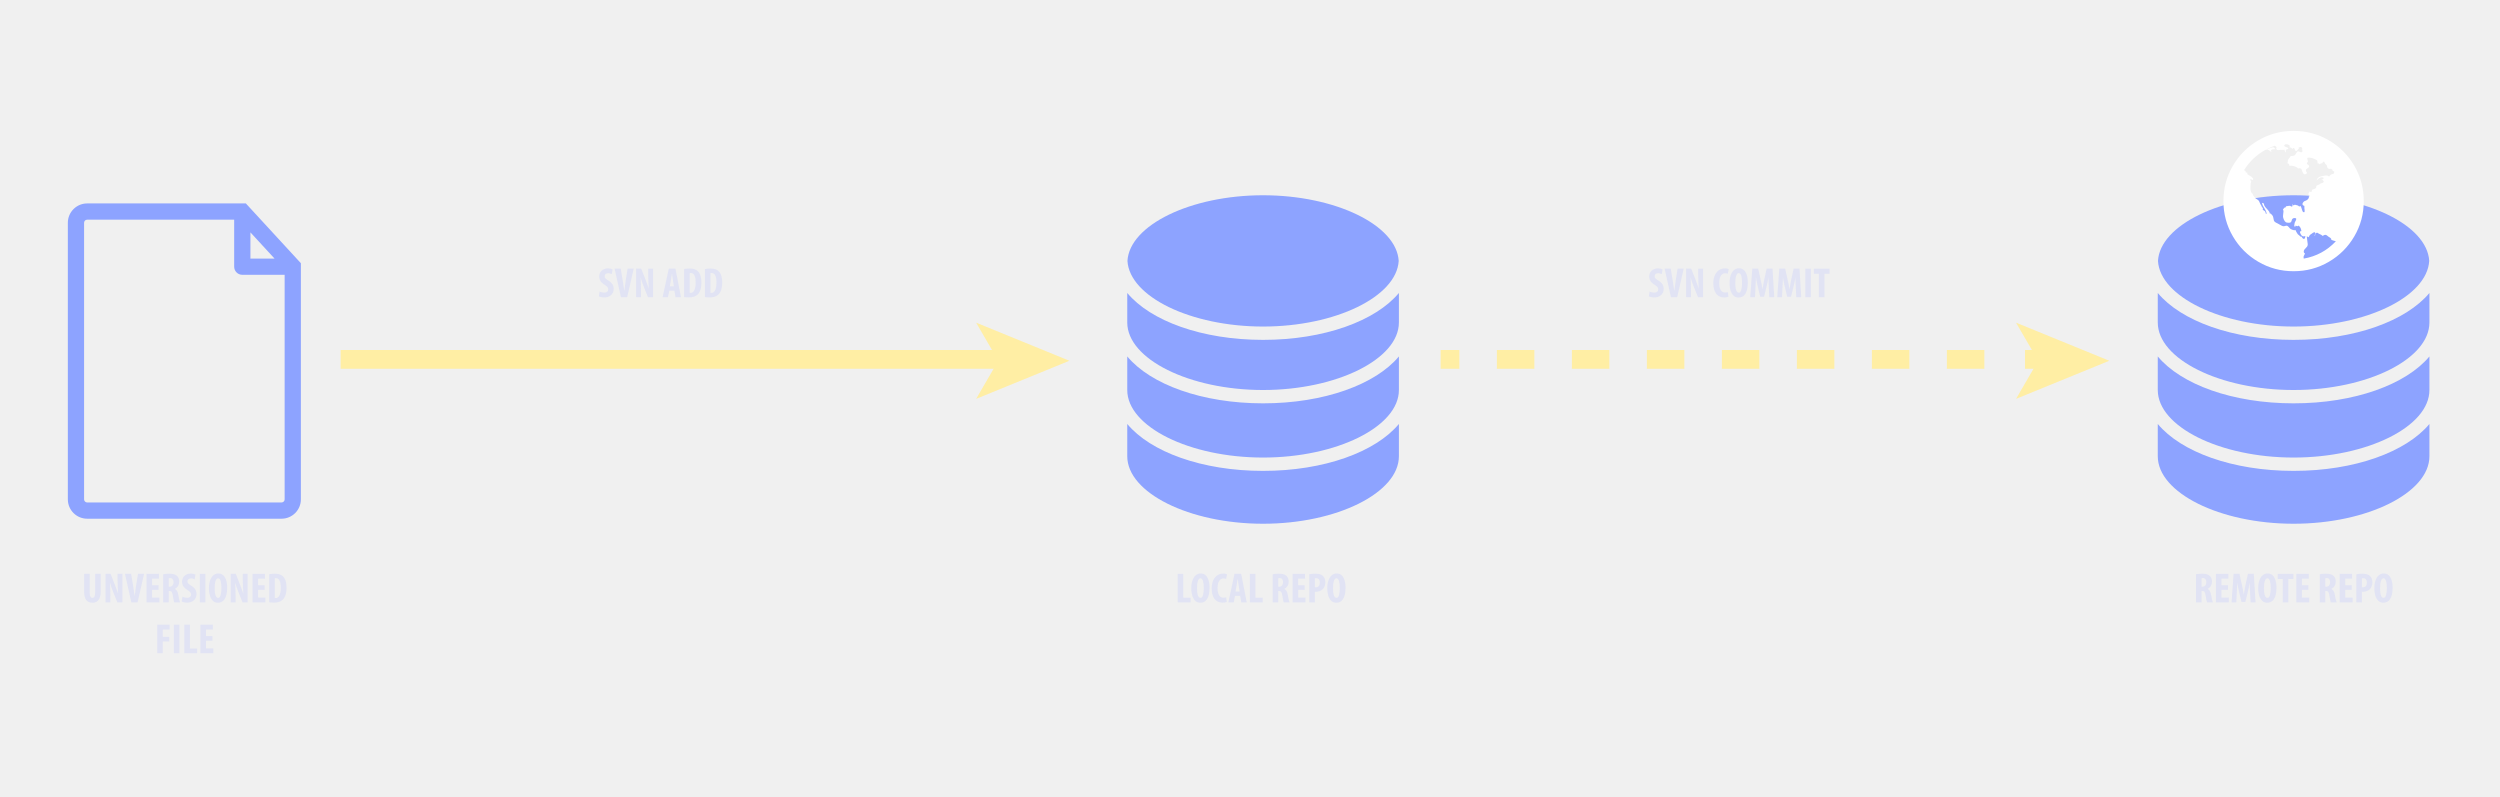
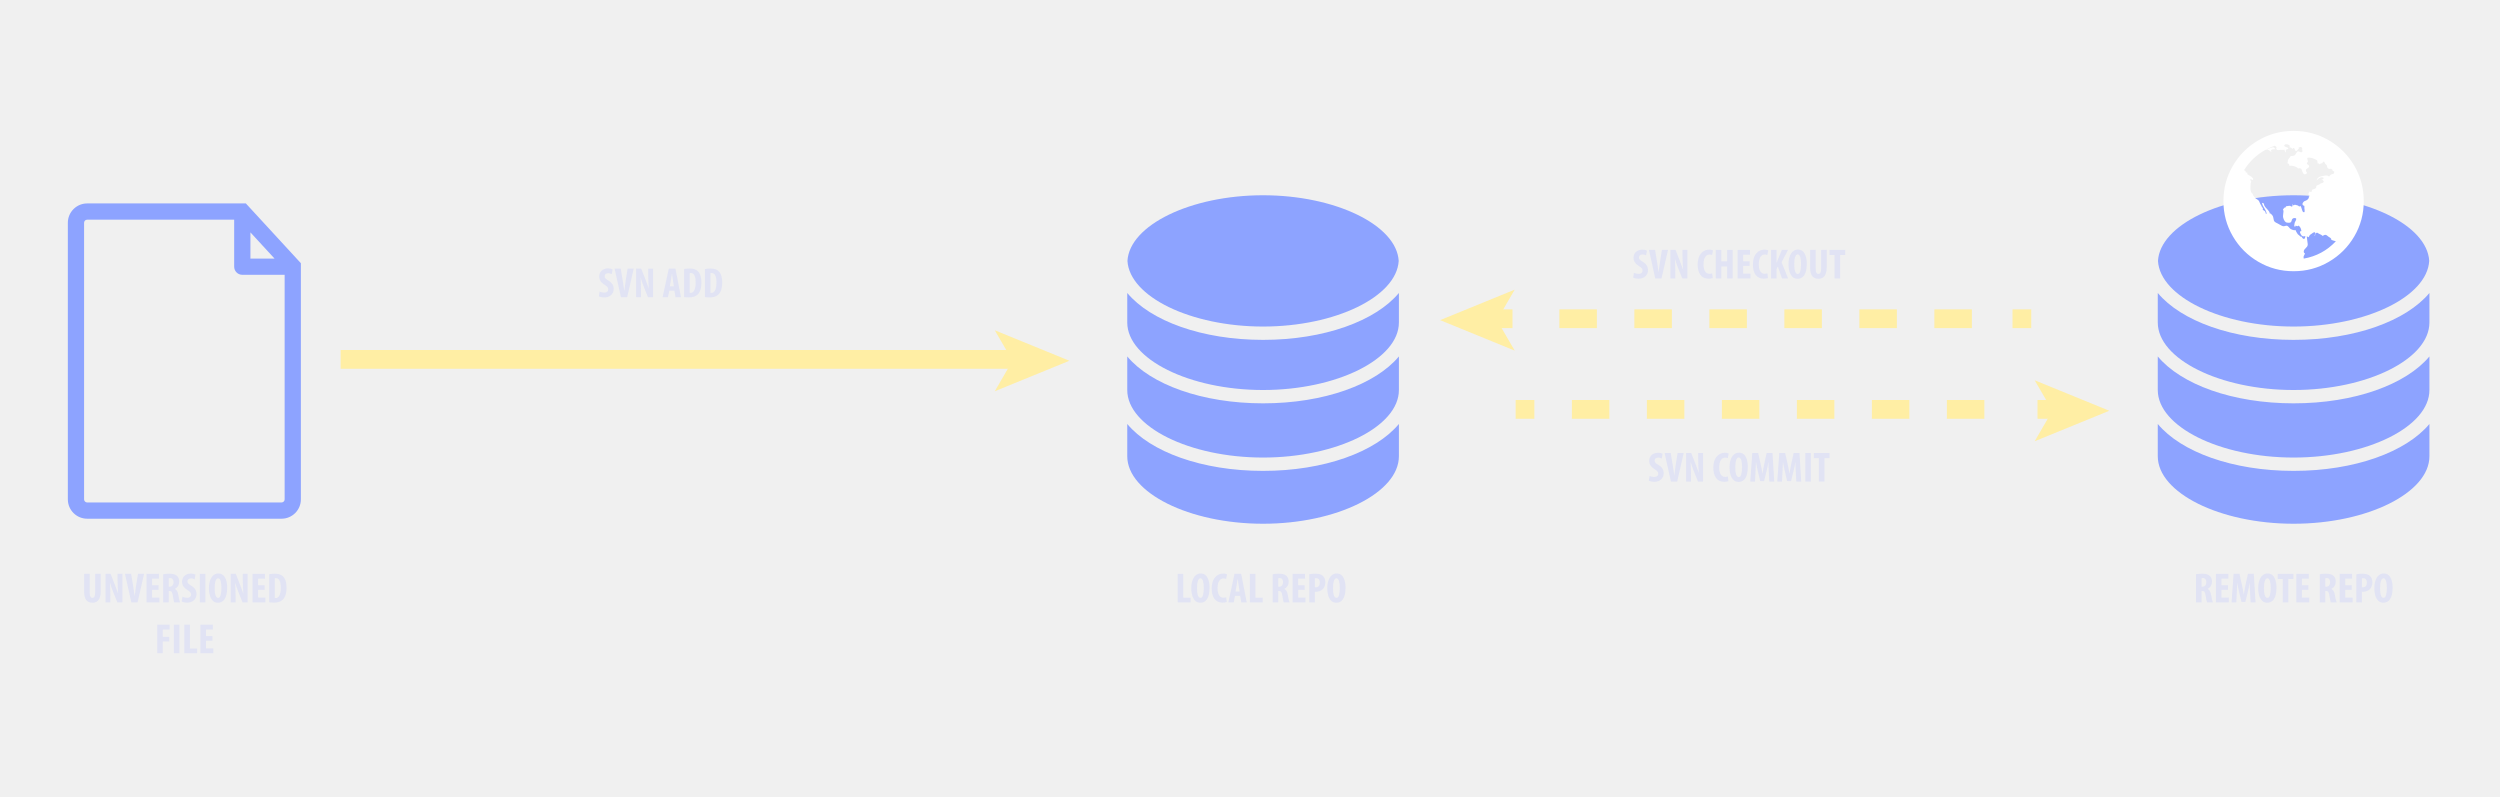
<svg xmlns="http://www.w3.org/2000/svg" version="1.1" id="Layer_1" x="0px" y="0px" width="800px" height="255px" viewBox="0 0 800 255" enable-background="new 0 0 800 255" xml:space="preserve">
  <path fill="#8DA3FF" d="M78.674,65.098H27.896c-3.409,0-6.186,2.778-6.186,6.188v88.513c0,3.415,2.777,6.189,6.186,6.189h62.197  c3.413,0,6.187-2.774,6.187-6.189V84.229L78.674,65.098z M80.134,74.357l7.717,8.387h-7.717V74.357z M91.085,159.8  c0,0.544-0.447,0.991-0.994,0.991H27.896c-0.547,0-0.99-0.447-0.99-0.991V71.286c0-0.547,0.443-0.99,0.99-0.99h47.04v15.047  c0,1.433,1.167,2.595,2.6,2.595h13.549V159.8z" />
  <g>
    <g>
      <path fill="#8DA3FF" d="M733.95,62.483c23.157,0,42.738,9.561,43.4,21.005c-0.662,11.444-20.243,21.007-43.4,21.007    s-42.735-9.561-43.399-21.007C691.215,72.043,710.793,62.483,733.95,62.483z" />
      <path fill="#8DA3FF" d="M777.414,146c0,11.707-19.901,21.598-43.464,21.598c-23.56,0-43.462-9.891-43.462-21.598v-10.328    c7.441,8.934,23.897,15.011,43.462,15.011c19.565,0,36.022-6.078,43.464-15.011V146L777.414,146z" />
      <path fill="#8DA3FF" d="M777.414,124.819c0,11.707-19.901,21.599-43.464,21.599c-23.56,0-43.462-9.892-43.462-21.599v-10.758    c7.441,8.933,23.897,15.008,43.462,15.008c19.565,0,36.022-6.079,43.464-15.008V124.819L777.414,124.819z" />
      <path fill="#8DA3FF" d="M777.414,103.204c0,11.708-19.901,21.598-43.464,21.598c-23.56,0-43.462-9.89-43.462-21.598v-9.452    c7.441,8.935,23.897,15.007,43.462,15.007c19.565,0,36.022-6.075,43.464-15.007V103.204z" />
    </g>
  </g>
  <g>
    <path fill="#FFFFFF" d="M753.394,53.067c-2.008-3.44-4.732-6.163-8.171-8.171c-3.441-2.008-7.196-3.011-11.271-3.011   c-4.073,0-7.832,1.003-11.271,3.011c-3.44,2.007-6.163,4.731-8.171,8.171c-2.008,3.44-3.012,7.197-3.012,11.271   c0,4.074,1.004,7.83,3.012,11.271c2.008,3.439,4.73,6.163,8.171,8.171c3.439,2.007,7.196,3.011,11.271,3.011   c4.073,0,7.832-1.004,11.271-3.011c3.438-2.007,6.163-4.731,8.171-8.171s3.011-7.198,3.011-11.271   C756.404,60.264,755.401,56.506,753.394,53.067z M736.76,76.151c-0.195-0.234-0.264-0.429-0.204-0.585   c-0.021,0.098-0.088,0.186-0.205,0.263c-0.098-0.117-0.272-0.263-0.527-0.438c-0.253-0.175-0.428-0.321-0.525-0.438   c-0.039-0.059-0.093-0.142-0.161-0.249c-0.068-0.107-0.155-0.248-0.263-0.425c-0.106-0.174-0.185-0.326-0.234-0.453   c-0.048-0.126-0.052-0.199-0.014-0.219c-0.371,0.157-0.905,0.049-1.607-0.321c-0.137-0.077-0.341-0.283-0.615-0.614   c-0.271-0.332-0.555-0.477-0.848-0.438c-0.097,0.018-0.229,0.053-0.395,0.102c-0.165,0.049-0.306,0.073-0.423,0.073   s-0.273-0.038-0.469-0.118c-0.155-0.057-0.366-0.17-0.629-0.334c-0.263-0.166-0.443-0.27-0.54-0.307   c-0.253-0.137-0.381-0.205-0.381-0.205l-0.467-0.233c-0.117-0.059-0.239-0.151-0.365-0.277c-0.128-0.127-0.21-0.259-0.248-0.395   c-0.039-0.117-0.088-0.351-0.146-0.703c-0.059-0.351-0.137-0.604-0.234-0.76c-0.116-0.194-0.283-0.389-0.496-0.584   c-0.216-0.195-0.409-0.292-0.586-0.292c0.156,0,0.156-0.131,0-0.396c-0.155-0.263-0.292-0.453-0.409-0.568   c-0.038-0.04-0.155-0.166-0.351-0.381c-0.195-0.213-0.36-0.399-0.497-0.555c-0.137-0.156-0.254-0.336-0.35-0.542   c-0.099-0.205-0.117-0.375-0.06-0.511c0.019-0.02,0-0.049-0.058-0.088c-0.059-0.038-0.132-0.078-0.221-0.117   c-0.086-0.039-0.17-0.073-0.247-0.103c-0.079-0.029-0.137-0.043-0.178-0.043c0.041,0.078,0.084,0.219,0.134,0.425   c0.047,0.205,0.103,0.356,0.16,0.453c0.039,0.079,0.205,0.361,0.497,0.847c0.508,0.818,0.74,1.423,0.701,1.813   c-0.116,0.039-0.195,0.019-0.233-0.059c-0.039-0.077-0.069-0.185-0.088-0.321c-0.021-0.137-0.039-0.234-0.059-0.292   c-0.058-0.117-0.21-0.245-0.454-0.381c-0.243-0.135-0.395-0.272-0.453-0.409c0.021,0,0.044-0.009,0.073-0.03   c0.031-0.02,0.055-0.029,0.074-0.029c0.02-0.175-0.082-0.398-0.307-0.672c-0.225-0.272-0.317-0.467-0.277-0.584   c-0.157-0.117-0.294-0.347-0.41-0.687c-0.117-0.342-0.215-0.561-0.292-0.659c-0.079-0.117-0.176-0.219-0.292-0.307   c-0.117-0.088-0.264-0.185-0.438-0.292c-0.176-0.107-0.293-0.179-0.352-0.219c-0.039-0.019-0.116-0.107-0.233-0.263   c-0.645-0.78-0.838-1.198-0.585-1.257c-0.253,0.059-0.464-0.131-0.629-0.571c-0.167-0.438-0.22-0.774-0.161-1.008l-0.059-0.029   c0.02-0.078,0.029-0.307,0.029-0.687c0-0.381,0.025-0.726,0.073-1.039c0.049-0.311,0.143-0.467,0.277-0.467   c-0.135,0.02-0.237-0.102-0.305-0.365c-0.069-0.263-0.075-0.444-0.017-0.541c0.02-0.059,0.107-0.02,0.264,0.117   c0.156,0.135,0.244,0.223,0.262,0.263c0.254-0.137,0.353-0.312,0.294-0.527c-0.04-0.077-0.244-0.282-0.615-0.614   c-0.838-0.546-1.267-0.809-1.285-0.789c0.117-0.215,0.087-0.4-0.088-0.557c-0.195,0.119-0.307,0.146-0.336,0.089   c-0.029-0.059-0.055-0.166-0.073-0.322c-0.021-0.157-0.068-0.245-0.146-0.263c-0.098-0.02-0.215-0.099-0.351-0.234   c1.733-2.768,4.023-4.932,6.87-6.492c0.117-0.018,0.33-0.029,0.644-0.029c0.155,0.02,0.301,0.069,0.438,0.146   c0.138,0.078,0.278,0.186,0.424,0.321c0.146,0.137,0.259,0.234,0.336,0.292c0.04-0.117-0.009-0.292-0.146-0.526   c0.04-0.117,0.255-0.233,0.643-0.35c0.45-0.059,0.742-0.049,0.879,0.029c-0.116-0.175-0.312-0.419-0.584-0.73l-0.146,0.145   c-0.157-0.136-0.566-0.068-1.229,0.206c-0.037,0.019-0.135,0.073-0.292,0.16c-0.155,0.088-0.282,0.151-0.379,0.191   c-0.117,0.038-0.233,0.048-0.351,0.029c0.934-0.507,1.851-0.907,2.748-1.199c0.058,0.039,0.155,0.122,0.292,0.249   c0.137,0.126,0.243,0.219,0.32,0.277c-0.058-0.039-0.096-0.02-0.116,0.059c-0.078,0.233-0.078,0.429,0,0.584   c0.098,0.137,0.229,0.214,0.395,0.234s0.365,0.009,0.599-0.029c0.234-0.039,0.391-0.059,0.47-0.059l0.293,0.029   c0.622,0.059,0.866,0,0.729-0.175c0.059,0.078,0.126,0.239,0.204,0.482c0.079,0.245,0.166,0.415,0.264,0.513   c0.098-0.079,0.117-0.215,0.058-0.409c-0.058-0.195-0.058-0.332,0-0.41c0.02-0.039,0.079-0.078,0.176-0.117   c0.098-0.039,0.21-0.083,0.336-0.132c0.128-0.049,0.21-0.083,0.25-0.102c0.117-0.079,0.038-0.214-0.235-0.409   c-0.038-0.02-0.121-0.049-0.246-0.088c-0.128-0.038-0.24-0.078-0.338-0.117s-0.199-0.093-0.307-0.161   c-0.106-0.068-0.155-0.146-0.146-0.234c0.01-0.088,0.063-0.201,0.16-0.336c0.117-0.099,0.308-0.137,0.57-0.117   c0.263,0.019,0.464,0.068,0.6,0.145c0.527,0.293,0.605,0.556,0.235,0.791c0.194,0.018,0.429,0.097,0.7,0.234   c0.272,0.137,0.381,0.283,0.322,0.438c0.156-0.292,0.312-0.438,0.469-0.438c0.097,0.02,0.189,0.151,0.277,0.394   s0.141,0.375,0.159,0.395c0.156,0.215,0.312,0.263,0.469,0.146c0.155-0.117,0.315-0.287,0.483-0.511   c0.164-0.225,0.257-0.327,0.277-0.307c-0.196-0.077-0.215-0.155-0.059-0.233c0.292-0.175,0.556-0.225,0.788-0.146   c0.059,0.039,0.138,0.128,0.233,0.264c0.176,0.35,0.146,0.517-0.087,0.496c0.176,0.157,0.247,0.352,0.219,0.586   s-0.181,0.34-0.454,0.322c-0.097,0-0.237-0.049-0.424-0.146c-0.185-0.098-0.326-0.151-0.423-0.161   c-0.099-0.01-0.235,0.043-0.411,0.161c-0.077,0.097-0.18,0.263-0.307,0.497c-0.126,0.234-0.239,0.4-0.336,0.497   c-0.292,0.292-0.779,0.4-1.462,0.321c0.06,0,0.054,0.059-0.015,0.176c-0.068,0.117-0.161,0.248-0.277,0.395   c-0.117,0.146-0.186,0.229-0.206,0.248c-0.175,0.195-0.292,0.42-0.35,0.673c0,0.039-0.009,0.17-0.029,0.395   c-0.021,0.223-0.059,0.395-0.117,0.512c0.233-0.059,0.419,0.058,0.556,0.351c0.116,0.273,0.116,0.42,0,0.438   c0.643-0.097,1.208-0.057,1.696,0.118c0.7,0.253,1.103,0.506,1.198,0.76c0.116-0.175,0.399-0.186,0.848-0.029   c0.176,0.097,0.331,0.389,0.468,0.876c0.079,0.292,0.21,0.546,0.395,0.76c0.186,0.214,0.386,0.272,0.6,0.175l0.087-0.059   c0.078-0.039,0.143-0.073,0.19-0.102c0.049-0.029,0.102-0.068,0.161-0.117c0.058-0.049,0.092-0.093,0.102-0.131   c0.009-0.039-0.006-0.079-0.044-0.117c-0.137-0.117-0.237-0.278-0.307-0.482c-0.066-0.205-0.053-0.386,0.045-0.541   c0.058-0.078,0.214-0.195,0.466-0.352c0.254-0.155,0.411-0.311,0.47-0.468c0.079-0.254-0.02-0.462-0.293-0.628   s-0.409-0.316-0.409-0.453c0-0.099,0.062-0.215,0.189-0.352c0.127-0.136,0.181-0.263,0.162-0.38c0-0.059-0.035-0.181-0.104-0.365   c-0.066-0.186-0.106-0.322-0.117-0.409c-0.01-0.088,0.034-0.19,0.132-0.307c0.137-0.078,0.458-0.073,0.966,0.015   c0.506,0.088,0.838,0.179,0.993,0.278c0.06,0.038,0.186,0.097,0.381,0.175c0.194,0.077,0.365,0.16,0.512,0.249   c0.146,0.087,0.229,0.17,0.247,0.248h-0.145c0.135,0.117,0.219,0.253,0.248,0.41c0.029,0.156-0.044,0.273-0.219,0.35   c0.115-0.019,0.271,0.011,0.467,0.088c0.312,0.117,0.321,0.225,0.029,0.321c0.059-0.019,0.142-0.039,0.249-0.059   c0.105-0.018,0.189-0.048,0.248-0.087c0.038-0.019,0.088-0.053,0.146-0.102c0.06-0.048,0.103-0.079,0.132-0.088   c0.029-0.009,0.073-0.02,0.132-0.029s0.117,0.005,0.175,0.044c0.021,0,0.062-0.049,0.132-0.146   c0.066-0.097,0.141-0.194,0.218-0.292c0.078-0.097,0.146-0.146,0.206-0.146c0.058,0,0.111,0.024,0.16,0.073   c0.048,0.049,0.087,0.102,0.116,0.161c0.029,0.058,0.059,0.122,0.088,0.19c0.029,0.067,0.053,0.122,0.073,0.161   c0.038,0.098,0.131,0.2,0.277,0.307c0.146,0.108,0.237,0.21,0.276,0.307c0.021,0.059,0.06,0.205,0.117,0.439   c0.059,0.234,0.138,0.395,0.234,0.482c0.097,0.088,0.243,0.161,0.438,0.219c0.039,0.02,0.128,0.01,0.263-0.029   c0.136-0.039,0.248-0.049,0.337-0.029c0.087,0.019,0.131,0.097,0.131,0.234c0.116-0.117,0.176-0.195,0.176-0.234   c0.02,0.253,0.082,0.458,0.189,0.613c0.108,0.156,0.277,0.225,0.511,0.205l-0.058,0.643c-0.059,0.098-0.204,0.171-0.438,0.219   c-0.233,0.049-0.38,0.093-0.438,0.131c-0.059,0.02-0.201,0.137-0.425,0.352c-0.225,0.214-0.316,0.341-0.277,0.38   c-0.331-0.371-0.828-0.479-1.49-0.322c-0.74,0.117-1.248,0.234-1.521,0.351c-0.311,0.156-0.526,0.302-0.643,0.438   c-0.021,0.02-0.054,0.087-0.103,0.204c-0.048,0.117-0.097,0.225-0.145,0.321c-0.051,0.097-0.093,0.146-0.131,0.146   c0.116-0.019,0.248-0.112,0.394-0.278s0.239-0.258,0.277-0.277c0.507-0.331,0.925-0.448,1.259-0.348   c0.429,0.117,0.496,0.272,0.204,0.468c-0.038,0.039-0.141,0.053-0.307,0.044c-0.165-0.01-0.277-0.005-0.336,0.014   c0.177,0.039,0.321,0.093,0.439,0.161c0.116,0.068,0.146,0.161,0.087,0.278c0.312,0.175,0.37,0.371,0.176,0.584   c-0.254,0.254-0.555,0.361-0.906,0.321c0.06,0,0.06,0.04,0,0.117l-0.497,0.322c-0.039,0.02-0.167,0.069-0.38,0.146   c-0.216,0.079-0.362,0.166-0.438,0.263c-0.059,0.078-0.088,0.195-0.088,0.352s-0.011,0.273-0.029,0.351   c-0.021,0.079-0.099,0.097-0.233,0.059c-0.059,0.117-0.239,0.21-0.542,0.278c-0.302,0.067-0.501,0.17-0.6,0.307   c0.117,0.157,0.107,0.312-0.029,0.467c-0.233,0.195-0.438,0.175-0.613-0.059c-0.097,0.04-0.171,0.137-0.219,0.293   c-0.05,0.156-0.123,0.263-0.22,0.322c0.137,0.214,0.117,0.371-0.059,0.468c0.02,0,0.063,0.02,0.132,0.058   c0.067,0.039,0.141,0.088,0.219,0.146c0.079,0.058,0.126,0.087,0.146,0.087c-0.079,0.175-0.187,0.263-0.321,0.263   c0.117,0.312-0.029,0.653-0.438,1.022c-0.079,0.079-0.201,0.157-0.365,0.234c-0.167,0.078-0.317,0.142-0.454,0.19   c-0.137,0.049-0.214,0.083-0.234,0.102c-0.195,0.177-0.341,0.356-0.438,0.542c-0.097,0.185-0.111,0.365-0.043,0.541   c0.067,0.175,0.248,0.292,0.541,0.351l0.028,0.234v0.525l0.029,0.234c0.02,0.137,0.035,0.259,0.044,0.367s0.009,0.243,0,0.409   c-0.009,0.165-0.054,0.258-0.132,0.277c-0.077,0.021-0.185,0-0.321-0.058c-0.156-0.079-0.342-0.507-0.557-1.288   c-0.038-0.194-0.155-0.427-0.35-0.701c-0.099,0.097-0.181,0.161-0.249,0.19c-0.067,0.029-0.117,0.035-0.145,0.014   c-0.029-0.02-0.084-0.063-0.161-0.131c-0.079-0.068-0.146-0.123-0.205-0.161c-0.098-0.057-0.269-0.106-0.513-0.145   c-0.242-0.04-0.394-0.089-0.452-0.146c-0.468,0.35-0.751,0.262-0.848-0.263c-0.04,0.097-0.035,0.229,0.015,0.394   c0.048,0.166,0.073,0.258,0.073,0.278c-0.138,0.254-0.351,0.272-0.643,0.059c-0.117-0.117-0.386-0.132-0.805-0.044   c-0.42,0.088-0.697,0.103-0.834,0.044c0.021,0,0.06,0.029,0.117,0.087c0.059,0.039,0.099,0.068,0.117,0.088   c-0.021,0.078-0.05,0.135-0.088,0.175c-0.04,0.039-0.078,0.053-0.117,0.043c-0.039-0.009-0.083-0.009-0.131,0   c-0.05,0.009-0.094,0.024-0.132,0.044c-0.079,0.058-0.176,0.16-0.292,0.306c-0.117,0.146-0.205,0.239-0.264,0.278   c0.116,0.312,0.17,0.551,0.161,0.716c-0.011,0.166-0.04,0.411-0.089,0.732c-0.048,0.321-0.073,0.579-0.073,0.774   c0,0.311,0.093,0.673,0.277,1.083c0.187,0.409,0.404,0.691,0.659,0.848c0.137,0.078,0.37,0.126,0.701,0.145   c0.331,0.021,0.565,0,0.702-0.057c0.116-0.059,0.204-0.127,0.262-0.205c0.06-0.078,0.107-0.191,0.146-0.336   c0.04-0.146,0.068-0.249,0.088-0.307c0.137-0.371,0.391-0.566,0.759-0.585c0.236-0.019,0.405,0.006,0.514,0.073   c0.107,0.069,0.15,0.161,0.132,0.279c-0.021,0.116-0.059,0.238-0.117,0.366c-0.059,0.126-0.132,0.267-0.219,0.424   c-0.088,0.156-0.143,0.273-0.161,0.352c-0.038,0.155-0.073,0.375-0.103,0.658c-0.028,0.283-0.053,0.453-0.073,0.511   c0.039,0.02,0.185,0.029,0.438,0.029c0-0.038,0.015-0.103,0.045-0.19c0.028-0.088,0.043-0.141,0.043-0.161   c0.097,0.157,0.254,0.243,0.468,0.263c0.215,0.02,0.37-0.059,0.469-0.234c0.038,0.058,0.155,0.206,0.351,0.439   s0.301,0.428,0.321,0.584c0.021,0.078,0.059,0.205,0.117,0.38s0.078,0.297,0.059,0.367c-0.019,0.067-0.117,0.102-0.292,0.102   c-0.078,0-0.127,0.029-0.146,0.088c-0.021,0.059-0.021,0.13,0,0.218c0.02,0.087,0.045,0.171,0.073,0.25   c0.028,0.078,0.067,0.161,0.117,0.249c0.048,0.086,0.072,0.14,0.072,0.159c0.352,0.643,0.829,0.818,1.434,0.527   c0,0.564-0.137,0.876-0.411,0.935C737.13,76.483,736.955,76.385,736.76,76.151z M737.196,82.756   c-0.037-0.195-0.058-0.35-0.057-0.467c-0.02-0.157,0.05-0.365,0.205-0.628c0.155-0.264,0.233-0.464,0.233-0.599   c-0.312-0.079-0.429-0.333-0.352-0.761c0.04-0.292,0.321-0.682,0.849-1.169c0.37-0.333,0.486-0.8,0.351-1.404   c-0.059-0.253-0.107-0.625-0.146-1.11c-0.038-0.488-0.078-0.829-0.117-1.024c0,0.059,0.092,0.113,0.278,0.161   c0.185,0.048,0.298,0.113,0.336,0.19c0.038-0.059,0.088-0.166,0.146-0.322c0.06-0.156,0.117-0.272,0.175-0.351   c0.04-0.06,0.122-0.131,0.249-0.22c0.127-0.088,0.209-0.141,0.249-0.161c0.039-0.019,0.126-0.083,0.262-0.188   c0.137-0.108,0.249-0.19,0.338-0.249c0.087-0.058,0.204-0.102,0.35-0.131c0.146-0.029,0.249,0.015,0.308,0.131   c0.098,0.117,0.078,0.296-0.059,0.541c-0.137,0.244-0.137,0.414,0,0.512c0.02-0.059,0.038-0.186,0.059-0.381   c0.02-0.195,0.078-0.341,0.175-0.439c0.117-0.116,0.229-0.185,0.337-0.203c0.107-0.02,0.204-0.005,0.292,0.043   c0.087,0.049,0.189,0.116,0.307,0.205c0.117,0.088,0.224,0.141,0.321,0.16c0.293,0.098,0.643,0.312,1.054,0.644   c-0.021-0.02-0.021-0.044,0-0.073c0.018-0.029,0.057-0.059,0.116-0.087c0.059-0.03,0.111-0.059,0.161-0.088   c0.048-0.029,0.101-0.054,0.159-0.073l0.088-0.029c0.137,0,0.234-0.009,0.292-0.029c0.059-0.021,0.143,0,0.249,0.058   c0.105,0.058,0.18,0.103,0.219,0.131c0.039,0.03,0.107,0.082,0.204,0.161c0.097,0.078,0.166,0.137,0.204,0.175   c0.06,0.039,0.165,0.106,0.322,0.205c0.155,0.097,0.277,0.175,0.365,0.232c0.089,0.059,0.166,0.147,0.234,0.263   c0.067,0.119,0.092,0.245,0.072,0.382c0.117,0.02,0.351,0.097,0.701,0.232c0.061,0.04,0.181,0.074,0.367,0.102   c0.185,0.029,0.307,0.075,0.364,0.132C744.633,80.213,741.211,82.054,737.196,82.756z" />
  </g>
  <g>
    <g>
      <path fill="#8DA3FF" d="M404.185,62.483c23.157,0,42.738,9.561,43.4,21.005c-0.662,11.444-20.243,21.007-43.4,21.007    s-42.736-9.561-43.4-21.007C361.448,72.043,381.027,62.483,404.185,62.483z" />
      <path fill="#8DA3FF" d="M447.648,146c0,11.707-19.902,21.598-43.464,21.598c-23.561,0-43.462-9.891-43.462-21.598v-10.328    c7.441,8.934,23.897,15.011,43.462,15.011s36.022-6.078,43.464-15.011V146L447.648,146z" />
      <path fill="#8DA3FF" d="M447.648,124.819c0,11.707-19.902,21.599-43.464,21.599c-23.561,0-43.462-9.892-43.462-21.599v-10.758    c7.441,8.933,23.897,15.008,43.462,15.008s36.022-6.079,43.464-15.008V124.819L447.648,124.819z" />
      <path fill="#8DA3FF" d="M447.648,103.204c0,11.708-19.902,21.598-43.464,21.598c-23.561,0-43.462-9.89-43.462-21.598v-9.452    c7.441,8.935,23.897,15.007,43.462,15.007s36.022-6.075,43.464-15.007V103.204z" />
    </g>
  </g>
  <g>
    <path fill="#E1E3F4" d="M28.701,183.623v5.942c0,1.343,0.393,1.75,0.868,1.75c0.515,0,0.881-0.366,0.881-1.75v-5.942h1.777v5.63   c0,2.347-0.896,3.622-2.646,3.622c-1.913,0-2.659-1.329-2.659-3.608v-5.643H28.701z" />
    <path fill="#E1E3F4" d="M33.756,192.766v-9.143h1.628l1.411,3.595c0.285,0.692,0.719,1.872,0.977,2.659h0.027   c-0.054-0.95-0.176-2.55-0.176-4.232v-2.021h1.56v9.143h-1.628l-1.397-3.486c-0.312-0.76-0.719-1.926-0.936-2.74h-0.027   c0.054,0.923,0.122,2.333,0.122,4.165v2.062H33.756z" />
    <path fill="#E1E3F4" d="M42.028,192.766l-2.035-9.143h1.967l0.651,3.948c0.149,0.99,0.339,2.103,0.461,3.174h0.027   c0.123-1.085,0.271-2.184,0.434-3.215l0.624-3.907h1.954l-2.089,9.143H42.028z" />
    <path fill="#E1E3F4" d="M50.733,188.75h-2.075v2.469h2.347v1.546H46.88v-9.143h3.975v1.546h-2.197v2.103h2.075V188.75z" />
    <path fill="#E1E3F4" d="M52.222,183.758c0.556-0.108,1.262-0.176,1.94-0.176c0.977,0,1.858,0.136,2.442,0.678   c0.556,0.502,0.732,1.112,0.732,1.899c0,0.977-0.488,1.858-1.411,2.279v0.027c0.624,0.258,0.936,0.828,1.112,1.818   c0.176,1.018,0.42,2.143,0.583,2.482h-1.858c-0.122-0.258-0.326-1.18-0.461-2.198c-0.163-1.125-0.448-1.451-1.031-1.451H54v3.649   h-1.777V183.758z M54,187.747h0.325c0.773,0,1.208-0.624,1.208-1.424c0-0.787-0.312-1.33-1.099-1.356   c-0.163,0-0.339,0.014-0.434,0.054V187.747z" />
    <path fill="#E1E3F4" d="M58.391,190.948c0.366,0.204,1.003,0.353,1.505,0.353c0.828,0,1.248-0.434,1.248-1.031   c0-0.665-0.407-0.99-1.18-1.492c-1.248-0.759-1.723-1.723-1.723-2.55c0-1.465,0.977-2.686,2.876-2.686   c0.61,0,1.18,0.176,1.438,0.326l-0.285,1.533c-0.258-0.163-0.651-0.312-1.153-0.312c-0.76,0-1.126,0.461-1.126,0.936   c0,0.556,0.271,0.841,1.248,1.438c1.221,0.732,1.655,1.655,1.655,2.618c0,1.668-1.234,2.768-3.011,2.768   c-0.733,0-1.438-0.19-1.75-0.366L58.391,190.948z" />
    <path fill="#E1E3F4" d="M65.714,183.623v9.143h-1.777v-9.143H65.714z" />
    <path fill="#E1E3F4" d="M69.74,192.874c-2.076,0-2.889-2.197-2.889-4.707c0-2.496,0.99-4.653,3.025-4.653   c2.197,0,2.821,2.428,2.821,4.517c0,3.446-1.221,4.843-2.943,4.843H69.74z M69.808,191.328c0.76,0,1.044-1.356,1.044-3.215   c0-1.614-0.244-3.052-1.058-3.052c-0.787,0-1.112,1.438-1.099,3.093c-0.027,1.818,0.312,3.174,1.099,3.174H69.808z" />
    <path fill="#E1E3F4" d="M73.82,192.766v-9.143h1.628l1.411,3.595c0.285,0.692,0.719,1.872,0.977,2.659h0.027   c-0.054-0.95-0.176-2.55-0.176-4.232v-2.021h1.56v9.143h-1.628l-1.397-3.486c-0.312-0.76-0.719-1.926-0.936-2.74h-0.027   c0.054,0.923,0.122,2.333,0.122,4.165v2.062H73.82z" />
    <path fill="#E1E3F4" d="M84.668,188.75h-2.075v2.469h2.347v1.546h-4.124v-9.143h3.975v1.546h-2.197v2.103h2.075V188.75z" />
    <path fill="#E1E3F4" d="M86.157,183.758c0.448-0.108,1.099-0.176,1.804-0.176c1.153,0,1.954,0.271,2.537,0.814   c0.787,0.706,1.194,1.913,1.194,3.689c0,1.845-0.475,3.161-1.275,3.866c-0.624,0.583-1.52,0.882-2.781,0.882   c-0.569,0-1.125-0.054-1.479-0.095V183.758z M87.935,191.355c0.095,0.027,0.217,0.027,0.312,0.027c0.854,0,1.601-0.841,1.601-3.364   c0-1.872-0.488-3.012-1.56-3.012c-0.122,0-0.244,0-0.353,0.041V191.355z" />
    <path fill="#E1E3F4" d="M50.311,199.892h3.975v1.546h-2.197v2.347h2.062v1.479h-2.062v3.771h-1.777V199.892z" />
    <path fill="#E1E3F4" d="M57.403,199.892v9.143h-1.777v-9.143H57.403z" />
    <path fill="#E1E3F4" d="M58.987,199.892h1.777v7.637h2.333v1.506h-4.11V199.892z" />
    <path fill="#E1E3F4" d="M67.992,205.02h-2.075v2.469h2.347v1.546h-4.124v-9.143h3.975v1.546h-2.197v2.103h2.075V205.02z" />
  </g>
  <g>
    <path fill="#E1E3F4" d="M191.885,93.288c0.366,0.204,1.003,0.353,1.505,0.353c0.828,0,1.248-0.434,1.248-1.031   c0-0.665-0.407-0.99-1.18-1.492c-1.248-0.759-1.723-1.723-1.723-2.55c0-1.465,0.977-2.686,2.876-2.686   c0.61,0,1.18,0.176,1.438,0.325l-0.285,1.533c-0.258-0.163-0.651-0.312-1.153-0.312c-0.76,0-1.126,0.461-1.126,0.936   c0,0.556,0.271,0.841,1.248,1.438c1.221,0.732,1.655,1.655,1.655,2.618c0,1.668-1.234,2.768-3.011,2.768   c-0.733,0-1.438-0.19-1.75-0.366L191.885,93.288z" />
    <path fill="#E1E3F4" d="M198.705,95.106l-2.035-9.143h1.967l0.651,3.948c0.149,0.99,0.339,2.103,0.461,3.174h0.027   c0.122-1.085,0.271-2.184,0.434-3.215l0.624-3.907h1.954l-2.089,9.143H198.705z" />
    <path fill="#E1E3F4" d="M203.558,95.106v-9.143h1.628l1.411,3.595c0.285,0.692,0.719,1.872,0.977,2.659h0.027   c-0.054-0.95-0.176-2.55-0.176-4.232v-2.021h1.56v9.143h-1.628l-1.397-3.486c-0.312-0.76-0.719-1.926-0.936-2.74h-0.027   c0.054,0.923,0.122,2.333,0.122,4.165v2.062H203.558z" />
    <path fill="#E1E3F4" d="M214.161,93.017l-0.407,2.089h-1.723l1.98-9.143h2.13l1.777,9.143h-1.736l-0.38-2.089H214.161z    M215.64,91.633l-0.298-1.913c-0.095-0.556-0.217-1.479-0.298-2.076h-0.041c-0.095,0.61-0.23,1.546-0.325,2.076l-0.339,1.913   H215.64z" />
    <path fill="#E1E3F4" d="M218.919,86.099c0.448-0.108,1.099-0.176,1.804-0.176c1.153,0,1.954,0.271,2.537,0.814   c0.787,0.706,1.194,1.913,1.194,3.689c0,1.845-0.475,3.161-1.275,3.866c-0.624,0.583-1.52,0.882-2.781,0.882   c-0.569,0-1.125-0.054-1.479-0.095V86.099z M220.696,93.695c0.095,0.027,0.217,0.027,0.312,0.027c0.854,0,1.601-0.841,1.601-3.364   c0-1.872-0.488-3.012-1.56-3.012c-0.122,0-0.244,0-0.353,0.041V93.695z" />
    <path fill="#E1E3F4" d="M225.576,86.099c0.448-0.108,1.099-0.176,1.804-0.176c1.153,0,1.954,0.271,2.537,0.814   c0.787,0.706,1.194,1.913,1.194,3.689c0,1.845-0.475,3.161-1.275,3.866c-0.624,0.583-1.52,0.882-2.781,0.882   c-0.569,0-1.125-0.054-1.479-0.095V86.099z M227.353,93.695c0.095,0.027,0.217,0.027,0.312,0.027c0.854,0,1.601-0.841,1.601-3.364   c0-1.872-0.488-3.012-1.56-3.012c-0.122,0-0.244,0-0.353,0.041V93.695z" />
  </g>
  <g>
-     <path fill="#E1E3F4" d="M527.883,93.288c0.366,0.204,1.004,0.353,1.506,0.353c0.827,0,1.248-0.434,1.248-1.031   c0-0.665-0.407-0.99-1.18-1.492c-1.248-0.759-1.723-1.723-1.723-2.55c0-1.465,0.977-2.686,2.875-2.686   c0.61,0,1.181,0.176,1.438,0.325l-0.285,1.533c-0.258-0.163-0.651-0.312-1.153-0.312c-0.76,0-1.126,0.461-1.126,0.936   c0,0.556,0.271,0.841,1.248,1.438c1.221,0.732,1.655,1.655,1.655,2.618c0,1.668-1.234,2.768-3.012,2.768   c-0.732,0-1.438-0.19-1.75-0.366L527.883,93.288z" />
-     <path fill="#E1E3F4" d="M534.703,95.106l-2.034-9.143h1.967l0.651,3.948c0.148,0.99,0.339,2.103,0.461,3.174h0.027   c0.122-1.085,0.271-2.184,0.434-3.215l0.624-3.907h1.953l-2.089,9.143H534.703z" />
-     <path fill="#E1E3F4" d="M539.557,95.106v-9.143h1.628l1.41,3.595c0.285,0.692,0.719,1.872,0.977,2.659h0.027   c-0.054-0.95-0.177-2.55-0.177-4.232v-2.021h1.561v9.143h-1.628l-1.397-3.486c-0.312-0.76-0.719-1.926-0.936-2.74h-0.027   c0.055,0.923,0.122,2.333,0.122,4.165v2.062H539.557z" />
-     <path fill="#E1E3F4" d="M553.089,94.97c-0.258,0.122-0.76,0.217-1.37,0.217c-2.347,0-3.459-1.913-3.459-4.517   c0-3.446,1.913-4.789,3.69-4.789c0.623,0,1.058,0.136,1.234,0.244l-0.299,1.492c-0.203-0.095-0.435-0.176-0.827-0.176   c-1.004,0-1.913,0.868-1.913,3.133c0,2.184,0.827,3.039,1.913,3.039c0.298,0,0.637-0.068,0.854-0.136L553.089,94.97z" />
-     <path fill="#E1E3F4" d="M556.343,95.214c-2.075,0-2.89-2.197-2.89-4.707c0-2.496,0.99-4.653,3.025-4.653   c2.197,0,2.821,2.428,2.821,4.517c0,3.446-1.221,4.843-2.943,4.843H556.343z M556.41,93.668c0.76,0,1.045-1.356,1.045-3.215   c0-1.614-0.244-3.052-1.058-3.052c-0.787,0-1.112,1.438-1.1,3.093c-0.026,1.818,0.312,3.174,1.1,3.174H556.41z" />
-     <path fill="#E1E3F4" d="M566.011,91.905c-0.055-0.868-0.109-2.035-0.096-3.025h-0.026c-0.163,0.977-0.407,2.103-0.584,2.808   l-0.8,3.269h-1.248l-0.76-3.215c-0.177-0.732-0.421-1.872-0.569-2.862H561.9c-0.027,0.99-0.096,2.144-0.136,3.052l-0.163,3.174   h-1.52l0.651-9.143h1.886l0.732,3.31c0.244,1.153,0.475,2.17,0.638,3.201h0.041c0.135-1.017,0.339-2.048,0.569-3.201l0.732-3.31   h1.872l0.556,9.143h-1.587L566.011,91.905z" />
-     <path fill="#E1E3F4" d="M574.647,91.905c-0.055-0.868-0.109-2.035-0.096-3.025h-0.026c-0.163,0.977-0.407,2.103-0.584,2.808   l-0.8,3.269h-1.248l-0.76-3.215c-0.177-0.732-0.421-1.872-0.569-2.862h-0.027c-0.027,0.99-0.096,2.144-0.136,3.052l-0.163,3.174   h-1.52l0.651-9.143h1.886l0.732,3.31c0.244,1.153,0.475,2.17,0.638,3.201h0.041c0.135-1.017,0.339-2.048,0.569-3.201l0.732-3.31   h1.872l0.556,9.143h-1.587L574.647,91.905z" />
-     <path fill="#E1E3F4" d="M579.472,85.963v9.143h-1.776v-9.143H579.472z" />
-     <path fill="#E1E3F4" d="M582.048,87.604h-1.614v-1.642h5.019v1.642h-1.628v7.501h-1.776V87.604z" />
+     <path fill="#E1E3F4" d="M527.883,152.288c0.366,0.204,1.004,0.353,1.506,0.353c0.827,0,1.248-0.434,1.248-1.031   c0-0.665-0.407-0.99-1.18-1.492c-1.248-0.759-1.723-1.723-1.723-2.55c0-1.465,0.977-2.686,2.875-2.686   c0.61,0,1.181,0.176,1.438,0.325l-0.285,1.533c-0.258-0.163-0.651-0.312-1.153-0.312c-0.76,0-1.126,0.461-1.126,0.936   c0,0.556,0.271,0.841,1.248,1.438c1.221,0.732,1.655,1.655,1.655,2.618c0,1.668-1.234,2.768-3.012,2.768   c-0.732,0-1.438-0.19-1.75-0.366L527.883,152.288z" />
+     <path fill="#E1E3F4" d="M534.703,154.106l-2.034-9.143h1.967l0.651,3.948c0.148,0.99,0.339,2.103,0.461,3.174h0.027   c0.122-1.085,0.271-2.184,0.434-3.215l0.624-3.907h1.953l-2.089,9.143H534.703z" />
+     <path fill="#E1E3F4" d="M539.557,154.106v-9.143h1.628l1.41,3.595c0.285,0.692,0.719,1.872,0.977,2.659h0.027   c-0.054-0.95-0.177-2.55-0.177-4.232v-2.021h1.561v9.143h-1.628l-1.397-3.486c-0.312-0.76-0.719-1.926-0.936-2.74h-0.027   c0.055,0.923,0.122,2.333,0.122,4.165v2.062H539.557z" />
+     <path fill="#E1E3F4" d="M553.089,153.97c-0.258,0.122-0.76,0.217-1.37,0.217c-2.347,0-3.459-1.913-3.459-4.517   c0-3.446,1.913-4.789,3.69-4.789c0.623,0,1.058,0.136,1.234,0.244l-0.299,1.492c-0.203-0.095-0.435-0.176-0.827-0.176   c-1.004,0-1.913,0.868-1.913,3.133c0,2.184,0.827,3.039,1.913,3.039c0.298,0,0.637-0.068,0.854-0.136L553.089,153.97z" />
+     <path fill="#E1E3F4" d="M556.343,154.214c-2.075,0-2.89-2.197-2.89-4.707c0-2.496,0.99-4.653,3.025-4.653   c2.197,0,2.821,2.428,2.821,4.517c0,3.446-1.221,4.843-2.943,4.843H556.343z M556.41,152.668c0.76,0,1.045-1.356,1.045-3.215   c0-1.614-0.244-3.052-1.058-3.052c-0.787,0-1.112,1.438-1.1,3.093c-0.026,1.818,0.312,3.174,1.1,3.174H556.41z" />
+     <path fill="#E1E3F4" d="M566.011,150.905c-0.055-0.868-0.109-2.035-0.096-3.025h-0.026c-0.163,0.977-0.407,2.103-0.584,2.808   l-0.8,3.269h-1.248l-0.76-3.215c-0.177-0.732-0.421-1.872-0.569-2.862H561.9c-0.027,0.99-0.096,2.144-0.136,3.052l-0.163,3.174   h-1.52l0.651-9.143h1.886l0.732,3.31c0.244,1.153,0.475,2.17,0.638,3.201h0.041c0.135-1.017,0.339-2.048,0.569-3.201l0.732-3.31   h1.872l0.556,9.143h-1.587L566.011,150.905z" />
+     <path fill="#E1E3F4" d="M574.647,150.905c-0.055-0.868-0.109-2.035-0.096-3.025h-0.026c-0.163,0.977-0.407,2.103-0.584,2.808   l-0.8,3.269h-1.248l-0.76-3.215c-0.177-0.732-0.421-1.872-0.569-2.862h-0.027c-0.027,0.99-0.096,2.144-0.136,3.052l-0.163,3.174   h-1.52l0.651-9.143h1.886l0.732,3.31c0.244,1.153,0.475,2.17,0.638,3.201h0.041c0.135-1.017,0.339-2.048,0.569-3.201l0.732-3.31   h1.872l0.556,9.143h-1.587L574.647,150.905z" />
+     <path fill="#E1E3F4" d="M579.472,144.963v9.143h-1.776v-9.143H579.472z" />
+     <path fill="#E1E3F4" d="M582.048,146.604h-1.614v-1.642h5.019v1.642h-1.628v7.501h-1.776V146.604z" />
+   </g>
+   <g>
+     <path fill="#E1E3F4" d="M522.866,87.288c0.366,0.204,1.004,0.353,1.506,0.353c0.827,0,1.248-0.434,1.248-1.031   c0-0.665-0.407-0.99-1.18-1.492c-1.248-0.759-1.724-1.723-1.724-2.55c0-1.465,0.978-2.686,2.876-2.686   c0.61,0,1.181,0.176,1.438,0.325l-0.285,1.533c-0.258-0.163-0.651-0.312-1.153-0.312c-0.76,0-1.126,0.461-1.126,0.936   c0,0.556,0.271,0.841,1.248,1.438c1.221,0.732,1.655,1.655,1.655,2.618c0,1.668-1.234,2.768-3.012,2.768   c-0.732,0-1.438-0.19-1.75-0.366L522.866,87.288z" />
+     <path fill="#E1E3F4" d="M529.687,89.106l-2.034-9.143h1.967l0.651,3.948c0.148,0.99,0.339,2.103,0.461,3.174h0.027   c0.122-1.085,0.271-2.184,0.434-3.215l0.624-3.907h1.953l-2.089,9.143H529.687z" />
+     <path fill="#E1E3F4" d="M534.54,89.106v-9.143h1.628l1.41,3.595c0.285,0.692,0.719,1.872,0.977,2.659h0.027   c-0.055-0.95-0.177-2.55-0.177-4.232v-2.021h1.561v9.143h-1.628l-1.397-3.486c-0.312-0.76-0.719-1.926-0.936-2.74h-0.027   c0.055,0.923,0.122,2.333,0.122,4.165v2.062H534.54z" />
+     <path fill="#E1E3F4" d="M548.072,88.97c-0.258,0.122-0.76,0.217-1.37,0.217c-2.347,0-3.459-1.913-3.459-4.517   c0-3.446,1.913-4.789,3.69-4.789c0.623,0,1.058,0.136,1.234,0.244l-0.299,1.492c-0.203-0.095-0.435-0.176-0.827-0.176   c-1.004,0-1.913,0.868-1.913,3.133c0,2.184,0.827,3.039,1.913,3.039c0.298,0,0.638-0.068,0.854-0.136L548.072,88.97z" />
+     <path fill="#E1E3F4" d="M550.823,79.963v3.663h1.858v-3.663h1.777v9.143h-1.777v-3.825h-1.858v3.825h-1.776v-9.143H550.823z" />
+     <path fill="#E1E3F4" d="M559.882,85.091h-2.076v2.469h2.347v1.546h-4.123v-9.143h3.975v1.547h-2.198v2.103h2.076V85.091z" />
+     <path fill="#E1E3F4" d="M565.752,88.97c-0.258,0.122-0.76,0.217-1.37,0.217c-2.347,0-3.459-1.913-3.459-4.517   c0-3.446,1.913-4.789,3.69-4.789c0.623,0,1.058,0.136,1.234,0.244l-0.299,1.492c-0.203-0.095-0.435-0.176-0.827-0.176   c-1.004,0-1.913,0.868-1.913,3.133c0,2.184,0.827,3.039,1.913,3.039c0.298,0,0.638-0.068,0.854-0.136L565.752,88.97z" />
+     <path fill="#E1E3F4" d="M566.727,79.963h1.776v4.11h0.041c0.149-0.38,0.285-0.787,0.435-1.18l1.221-2.93h1.967l-2.062,3.975   l2.09,5.168h-1.954l-1.329-3.785l-0.407,0.746v3.039h-1.776V79.963z" />
+     <path fill="#E1E3F4" d="M575.215,89.214c-2.075,0-2.89-2.197-2.89-4.707c0-2.496,0.99-4.653,3.025-4.653   c2.197,0,2.821,2.428,2.821,4.517c0,3.446-1.221,4.843-2.943,4.843H575.215z M575.282,87.668c0.76,0,1.045-1.356,1.045-3.215   c0-1.614-0.244-3.052-1.058-3.052c-0.787,0-1.113,1.438-1.1,3.093c-0.026,1.818,0.312,3.174,1.1,3.174H575.282z" />
+     <path fill="#E1E3F4" d="M581.018,79.963v5.942c0,1.343,0.394,1.75,0.868,1.75c0.516,0,0.882-0.366,0.882-1.75v-5.942h1.776v5.63   c0,2.347-0.895,3.622-2.645,3.622c-1.913,0-2.659-1.329-2.659-3.608v-5.643H581.018z" />
+     <path fill="#E1E3F4" d="M587.064,81.604h-1.614v-1.642h5.019v1.642h-1.628v7.501h-1.776V81.604z" />
  </g>
  <g>
    <path fill="#E1E3F4" d="M376.868,183.623h1.776v7.637h2.334v1.506h-4.11V183.623z" />
    <path fill="#E1E3F4" d="M384.096,192.874c-2.075,0-2.89-2.197-2.89-4.707c0-2.496,0.99-4.653,3.025-4.653   c2.197,0,2.821,2.428,2.821,4.517c0,3.446-1.221,4.843-2.943,4.843H384.096z M384.163,191.328c0.76,0,1.045-1.356,1.045-3.215   c0-1.614-0.244-3.052-1.058-3.052c-0.787,0-1.113,1.438-1.1,3.093c-0.026,1.818,0.312,3.174,1.1,3.174H384.163z" />
    <path fill="#E1E3F4" d="M392.557,192.63c-0.258,0.122-0.76,0.217-1.37,0.217c-2.347,0-3.459-1.913-3.459-4.517   c0-3.446,1.913-4.789,3.69-4.789c0.623,0,1.058,0.136,1.234,0.244l-0.299,1.492c-0.203-0.095-0.435-0.176-0.827-0.176   c-1.004,0-1.913,0.868-1.913,3.133c0,2.184,0.827,3.039,1.913,3.039c0.298,0,0.638-0.068,0.854-0.136L392.557,192.63z" />
    <path fill="#E1E3F4" d="M395.198,190.677l-0.407,2.089h-1.723l1.98-9.143h2.13l1.777,9.143h-1.736l-0.38-2.089H395.198z    M396.677,189.293l-0.299-1.913c-0.095-0.556-0.217-1.479-0.298-2.076h-0.041c-0.095,0.61-0.23,1.546-0.325,2.076l-0.339,1.913   H396.677z" />
    <path fill="#E1E3F4" d="M399.957,183.623h1.776v7.637h2.334v1.506h-4.11V183.623z" />
    <path fill="#E1E3F4" d="M407.265,183.758c0.556-0.108,1.261-0.176,1.939-0.176c0.977,0,1.858,0.136,2.441,0.678   c0.557,0.502,0.732,1.112,0.732,1.899c0,0.977-0.488,1.858-1.41,2.279v0.027c0.624,0.258,0.936,0.828,1.112,1.818   c0.176,1.018,0.42,2.143,0.583,2.482h-1.858c-0.122-0.258-0.325-1.18-0.461-2.198c-0.163-1.125-0.448-1.451-1.031-1.451h-0.271   v3.649h-1.776V183.758z M409.041,187.747h0.326c0.772,0,1.207-0.624,1.207-1.424c0-0.787-0.312-1.33-1.099-1.356   c-0.163,0-0.339,0.014-0.435,0.054V187.747z" />
    <path fill="#E1E3F4" d="M417.489,188.75h-2.076v2.469h2.347v1.546h-4.123v-9.143h3.975v1.546h-2.198v2.103h2.076V188.75z" />
    <path fill="#E1E3F4" d="M418.979,183.758c0.502-0.108,1.18-0.176,1.858-0.176c1.058,0,1.898,0.163,2.482,0.706   c0.542,0.488,0.786,1.234,0.786,2.007c0,0.99-0.298,1.696-0.772,2.198c-0.57,0.61-1.479,0.882-2.226,0.882   c-0.122,0-0.23,0-0.353-0.014v3.405h-1.776V183.758z M420.755,187.923c0.096,0.014,0.19,0.014,0.299,0.014   c0.896,0,1.289-0.638,1.289-1.492c0-0.8-0.326-1.424-1.153-1.424c-0.163,0-0.326,0.027-0.435,0.068V187.923z" />
    <path fill="#E1E3F4" d="M427.615,192.874c-2.075,0-2.89-2.197-2.89-4.707c0-2.496,0.99-4.653,3.025-4.653   c2.197,0,2.821,2.428,2.821,4.517c0,3.446-1.221,4.843-2.943,4.843H427.615z M427.683,191.328c0.76,0,1.045-1.356,1.045-3.215   c0-1.614-0.244-3.052-1.058-3.052c-0.787,0-1.113,1.438-1.1,3.093c-0.026,1.818,0.312,3.174,1.1,3.174H427.683z" />
  </g>
  <g>
    <path fill="#E1E3F4" d="M702.722,183.758c0.556-0.108,1.261-0.176,1.939-0.176c0.977,0,1.858,0.136,2.441,0.678   c0.557,0.502,0.732,1.112,0.732,1.899c0,0.977-0.488,1.858-1.41,2.279v0.027c0.624,0.258,0.936,0.828,1.112,1.818   c0.176,1.018,0.42,2.143,0.583,2.482h-1.858c-0.122-0.258-0.325-1.18-0.461-2.198c-0.163-1.125-0.448-1.451-1.031-1.451h-0.271   v3.649h-1.776V183.758z M704.498,187.747h0.326c0.772,0,1.207-0.624,1.207-1.424c0-0.787-0.312-1.33-1.099-1.356   c-0.163,0-0.339,0.014-0.435,0.054V187.747z" />
    <path fill="#E1E3F4" d="M712.946,188.75h-2.076v2.469h2.347v1.546h-4.123v-9.143h3.975v1.546h-2.198v2.103h2.076V188.75z" />
    <path fill="#E1E3F4" d="M720.024,189.564c-0.055-0.868-0.109-2.035-0.096-3.025h-0.026c-0.163,0.977-0.407,2.103-0.584,2.808   l-0.8,3.269h-1.248l-0.76-3.215c-0.177-0.732-0.421-1.872-0.569-2.862h-0.027c-0.027,0.99-0.096,2.144-0.136,3.052l-0.163,3.174   h-1.52l0.651-9.143h1.886l0.732,3.31c0.244,1.153,0.475,2.17,0.638,3.201h0.041c0.135-1.017,0.339-2.048,0.569-3.201l0.732-3.31   h1.872l0.556,9.143h-1.587L720.024,189.564z" />
    <path fill="#E1E3F4" d="M725.514,192.874c-2.075,0-2.89-2.197-2.89-4.707c0-2.496,0.99-4.653,3.025-4.653   c2.197,0,2.821,2.428,2.821,4.517c0,3.446-1.221,4.843-2.943,4.843H725.514z M725.581,191.328c0.76,0,1.045-1.356,1.045-3.215   c0-1.614-0.244-3.052-1.058-3.052c-0.787,0-1.113,1.438-1.1,3.093c-0.026,1.818,0.312,3.174,1.1,3.174H725.581z" />
    <path fill="#E1E3F4" d="M730.488,185.264h-1.614v-1.642h5.019v1.642h-1.628v7.501h-1.776V185.264z" />
    <path fill="#E1E3F4" d="M738.679,188.75h-2.076v2.469h2.347v1.546h-4.123v-9.143h3.975v1.546h-2.198v2.103h2.076V188.75z" />
    <path fill="#E1E3F4" d="M742.324,183.758c0.556-0.108,1.261-0.176,1.939-0.176c0.977,0,1.858,0.136,2.441,0.678   c0.557,0.502,0.732,1.112,0.732,1.899c0,0.977-0.488,1.858-1.41,2.279v0.027c0.624,0.258,0.936,0.828,1.112,1.818   c0.176,1.018,0.42,2.143,0.583,2.482h-1.858c-0.122-0.258-0.325-1.18-0.461-2.198c-0.163-1.125-0.448-1.451-1.031-1.451h-0.271   v3.649h-1.776V183.758z M744.101,187.747h0.326c0.772,0,1.207-0.624,1.207-1.424c0-0.787-0.312-1.33-1.099-1.356   c-0.163,0-0.339,0.014-0.435,0.054V187.747z" />
    <path fill="#E1E3F4" d="M752.549,188.75h-2.076v2.469h2.347v1.546h-4.123v-9.143h3.975v1.546h-2.198v2.103h2.076V188.75z" />
    <path fill="#E1E3F4" d="M754.038,183.758c0.502-0.108,1.18-0.176,1.858-0.176c1.058,0,1.898,0.163,2.482,0.706   c0.542,0.488,0.786,1.234,0.786,2.007c0,0.99-0.298,1.696-0.772,2.198c-0.57,0.61-1.479,0.882-2.226,0.882   c-0.122,0-0.23,0-0.353-0.014v3.405h-1.776V183.758z M755.814,187.923c0.096,0.014,0.19,0.014,0.299,0.014   c0.896,0,1.289-0.638,1.289-1.492c0-0.8-0.326-1.424-1.153-1.424c-0.163,0-0.326,0.027-0.435,0.068V187.923z" />
    <path fill="#E1E3F4" d="M762.676,192.874c-2.075,0-2.89-2.197-2.89-4.707c0-2.496,0.99-4.653,3.025-4.653   c2.197,0,2.821,2.428,2.821,4.517c0,3.446-1.221,4.843-2.943,4.843H762.676z M762.743,191.328c0.76,0,1.045-1.356,1.045-3.215   c0-1.614-0.244-3.052-1.058-3.052c-0.787,0-1.113,1.438-1.1,3.093c-0.026,1.818,0.312,3.174,1.1,3.174H762.743z" />
  </g>
  <g>
    <g>
-       <line fill="none" stroke="#ffeea4" stroke-width="6" stroke-miterlimit="10" x1="109" y1="115" x2="321" y2="115" />
+       <line fill="none" stroke="#FFEEA4" stroke-width="6" stroke-miterlimit="10" x1="109" y1="115" x2="325" y2="115" />
      <g>
-         <polygon fill="#ffeea4" points="342.207,115.443 312.359,127.64 319.441,115.443 312.359,103.25    " />
+         <polygon fill="#FFEEA4" points="342.207,115.443 318.329,125.2 323.995,115.443 318.329,105.688" />
      </g>
    </g>
  </g>
  <g>
    <g>
-       <line fill="none" stroke="#ffeea4" stroke-width="6" stroke-miterlimit="10" x1="461" y1="115" x2="467" y2="115" />
-       <line fill="none" stroke="#ffeea4" stroke-width="6" stroke-miterlimit="10" stroke-dasharray="12,12" x1="479" y1="115" x2="642" y2="115" />
-       <line fill="none" stroke="#ffeea4" stroke-width="6" stroke-miterlimit="10" x1="648" y1="115" x2="654" y2="115" />
+       <line fill="none" stroke="#FFEEA4" stroke-width="6" stroke-miterlimit="10" x1="485" y1="131" x2="491" y2="131" />
+       <line fill="none" stroke="#FFEEA4" stroke-width="6" stroke-miterlimit="10" stroke-dasharray="12,12" x1="503" y1="131" x2="646" y2="131" />
+       <line fill="none" stroke="#FFEEA4" stroke-width="6" stroke-miterlimit="10" x1="652" y1="131" x2="658" y2="131" />
      <g>
-         <polygon fill="#ffeea4" points="674.976,115.443 645.128,127.64 652.211,115.443 645.128,103.25    " />
+         <polygon fill="#FFEEA4" points="674.976,131.443 651.098,141.2 656.764,131.443 651.098,121.688" />
+       </g>
+     </g>
+   </g>
+   <g>
+     <g>
+       <line fill="none" stroke="#FFEEA4" stroke-width="6" stroke-miterlimit="10" x1="650" y1="102" x2="644" y2="102" />
+       <line fill="none" stroke="#FFEEA4" stroke-width="6" stroke-miterlimit="10" stroke-dasharray="12,12" x1="631" y1="102" x2="490" y2="102" />
+       <line fill="none" stroke="#FFEEA4" stroke-width="6" stroke-miterlimit="10" x1="484" y1="102" x2="478" y2="102" />
+       <g>
+         <polygon fill="#FFEEA4" points="460.828,102.443 484.706,92.687 479.04,102.443 484.706,112.198" />
      </g>
    </g>
  </g>
</svg>
